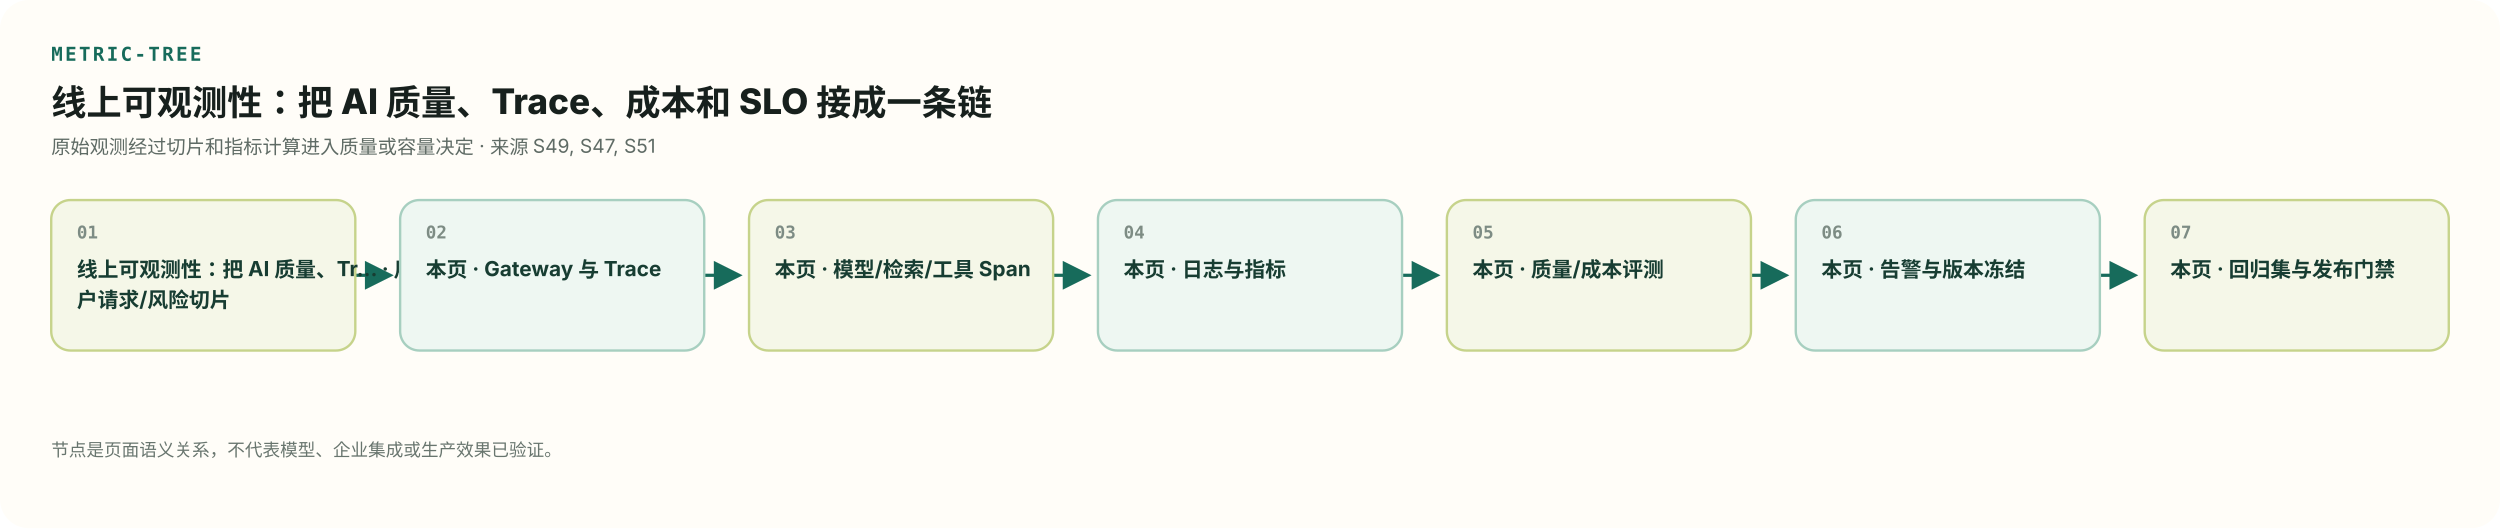
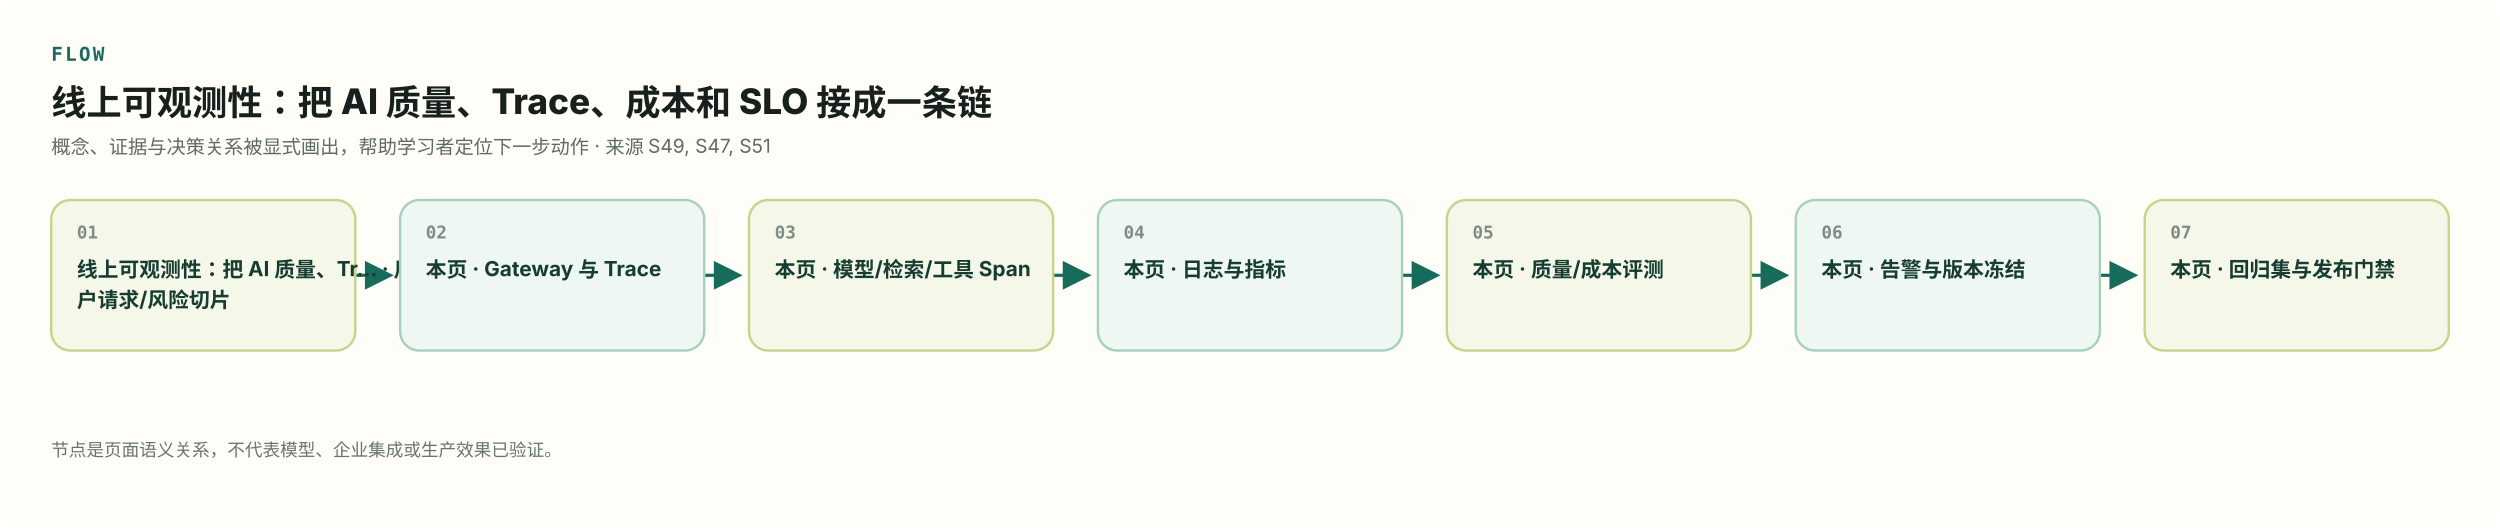
<svg xmlns="http://www.w3.org/2000/svg" role="img" aria-labelledby="title desc" viewBox="0 0 1562 330" width="1562" height="330">
  <defs>
    <marker id="arrow" markerWidth="9" markerHeight="9" refX="7" refY="4.5" orient="auto">
      <path d="M0,0 L9,4.5 L0,9 z" fill="#176b5b" />
    </marker>
  </defs>
  <style>
    .canvas{fill:#fffdf8}.eyebrow{font:700 12px ui-monospace,monospace;letter-spacing:.12em;fill:#176b5b}.title{font:800 22px -apple-system,BlinkMacSystemFont,"PingFang SC",sans-serif;fill:#17201d}.subtitle{font:400 12px -apple-system,BlinkMacSystemFont,"PingFang SC",sans-serif;fill:#5f6b65}.node rect{fill:#eef7f2;stroke:#a7cfc0;stroke-width:1.5}.node:nth-of-type(odd) rect{fill:#f5f7e8;stroke:#c6d38b}.node-index{font:700 11px ui-monospace,monospace;fill:#7d8c84}.node-label{font:700 13px -apple-system,BlinkMacSystemFont,"PingFang SC",sans-serif;fill:#173d32}.arrow{stroke:#176b5b;stroke-width:2;fill:none}.source{font:400 11px ui-monospace,monospace;fill:#68756e}
  </style>
  <rect class="canvas" width="100%" height="100%" rx="18" />
-   <text x="32" y="38" class="eyebrow">METRIC-TREE</text>
+   <text x="32" y="38" class="eyebrow">FLOW</text>
  <text x="32" y="72" class="title">线上可观测性：把 AI 质量、Trace、成本和 SLO 接成一条链</text>
-   <text x="32" y="96" class="subtitle">原始观测经过切片和指标计算进入质量或容量决定 · 来源 S49, S47, S51</text>
+   <text x="32" y="96" class="subtitle">概念、证据与决策关系被显式画出，帮助学习者定位下一步动作 · 来源 S49, S47, S51</text>
  <path d="M 222 172 L 242 172" class="arrow" marker-end="url(#arrow)" />
  <path d="M 440 172 L 460 172" class="arrow" marker-end="url(#arrow)" />
  <path d="M 658 172 L 678 172" class="arrow" marker-end="url(#arrow)" />
  <path d="M 876 172 L 896 172" class="arrow" marker-end="url(#arrow)" />
  <path d="M 1094 172 L 1114 172" class="arrow" marker-end="url(#arrow)" />
  <path d="M 1312 172 L 1332 172" class="arrow" marker-end="url(#arrow)" />
  <g class="node">
    <rect x="32" y="125" width="190" height="94" rx="12" />
    <text x="48" y="149" class="node-index">01</text>
    <text x="48" y="173" class="node-label">线上可观测性：把 AI 质量、Tr… · 用</text>
    <text x="48" y="192" class="node-label">户请求/风险切片</text>
  </g>
  <g class="node">
    <rect x="250" y="125" width="190" height="94" rx="12" />
    <text x="266" y="149" class="node-index">02</text>
    <text x="266" y="173" class="node-label">本页 · Gateway 与 Trace</text>
  </g>
  <g class="node">
    <rect x="468" y="125" width="190" height="94" rx="12" />
    <text x="484" y="149" class="node-index">03</text>
    <text x="484" y="173" class="node-label">本页 · 模型/检索/工具 Span</text>
  </g>
  <g class="node">
    <rect x="686" y="125" width="190" height="94" rx="12" />
    <text x="702" y="149" class="node-index">04</text>
    <text x="702" y="173" class="node-label">本页 · 日志与指标</text>
  </g>
  <g class="node">
    <rect x="904" y="125" width="190" height="94" rx="12" />
    <text x="920" y="149" class="node-index">05</text>
    <text x="920" y="173" class="node-label">本页 · 质量/成本评测</text>
  </g>
  <g class="node">
    <rect x="1122" y="125" width="190" height="94" rx="12" />
    <text x="1138" y="149" class="node-index">06</text>
    <text x="1138" y="173" class="node-label">本页 · 告警与版本冻结</text>
  </g>
  <g class="node">
    <rect x="1340" y="125" width="190" height="94" rx="12" />
    <text x="1356" y="149" class="node-index">07</text>
    <text x="1356" y="173" class="node-label">本页 · 回归集与发布门禁</text>
  </g>
  <text x="32" y="285" class="source">节点是页面语义关系，不代表模型、企业集成或生产效果已验证。</text>
</svg>
